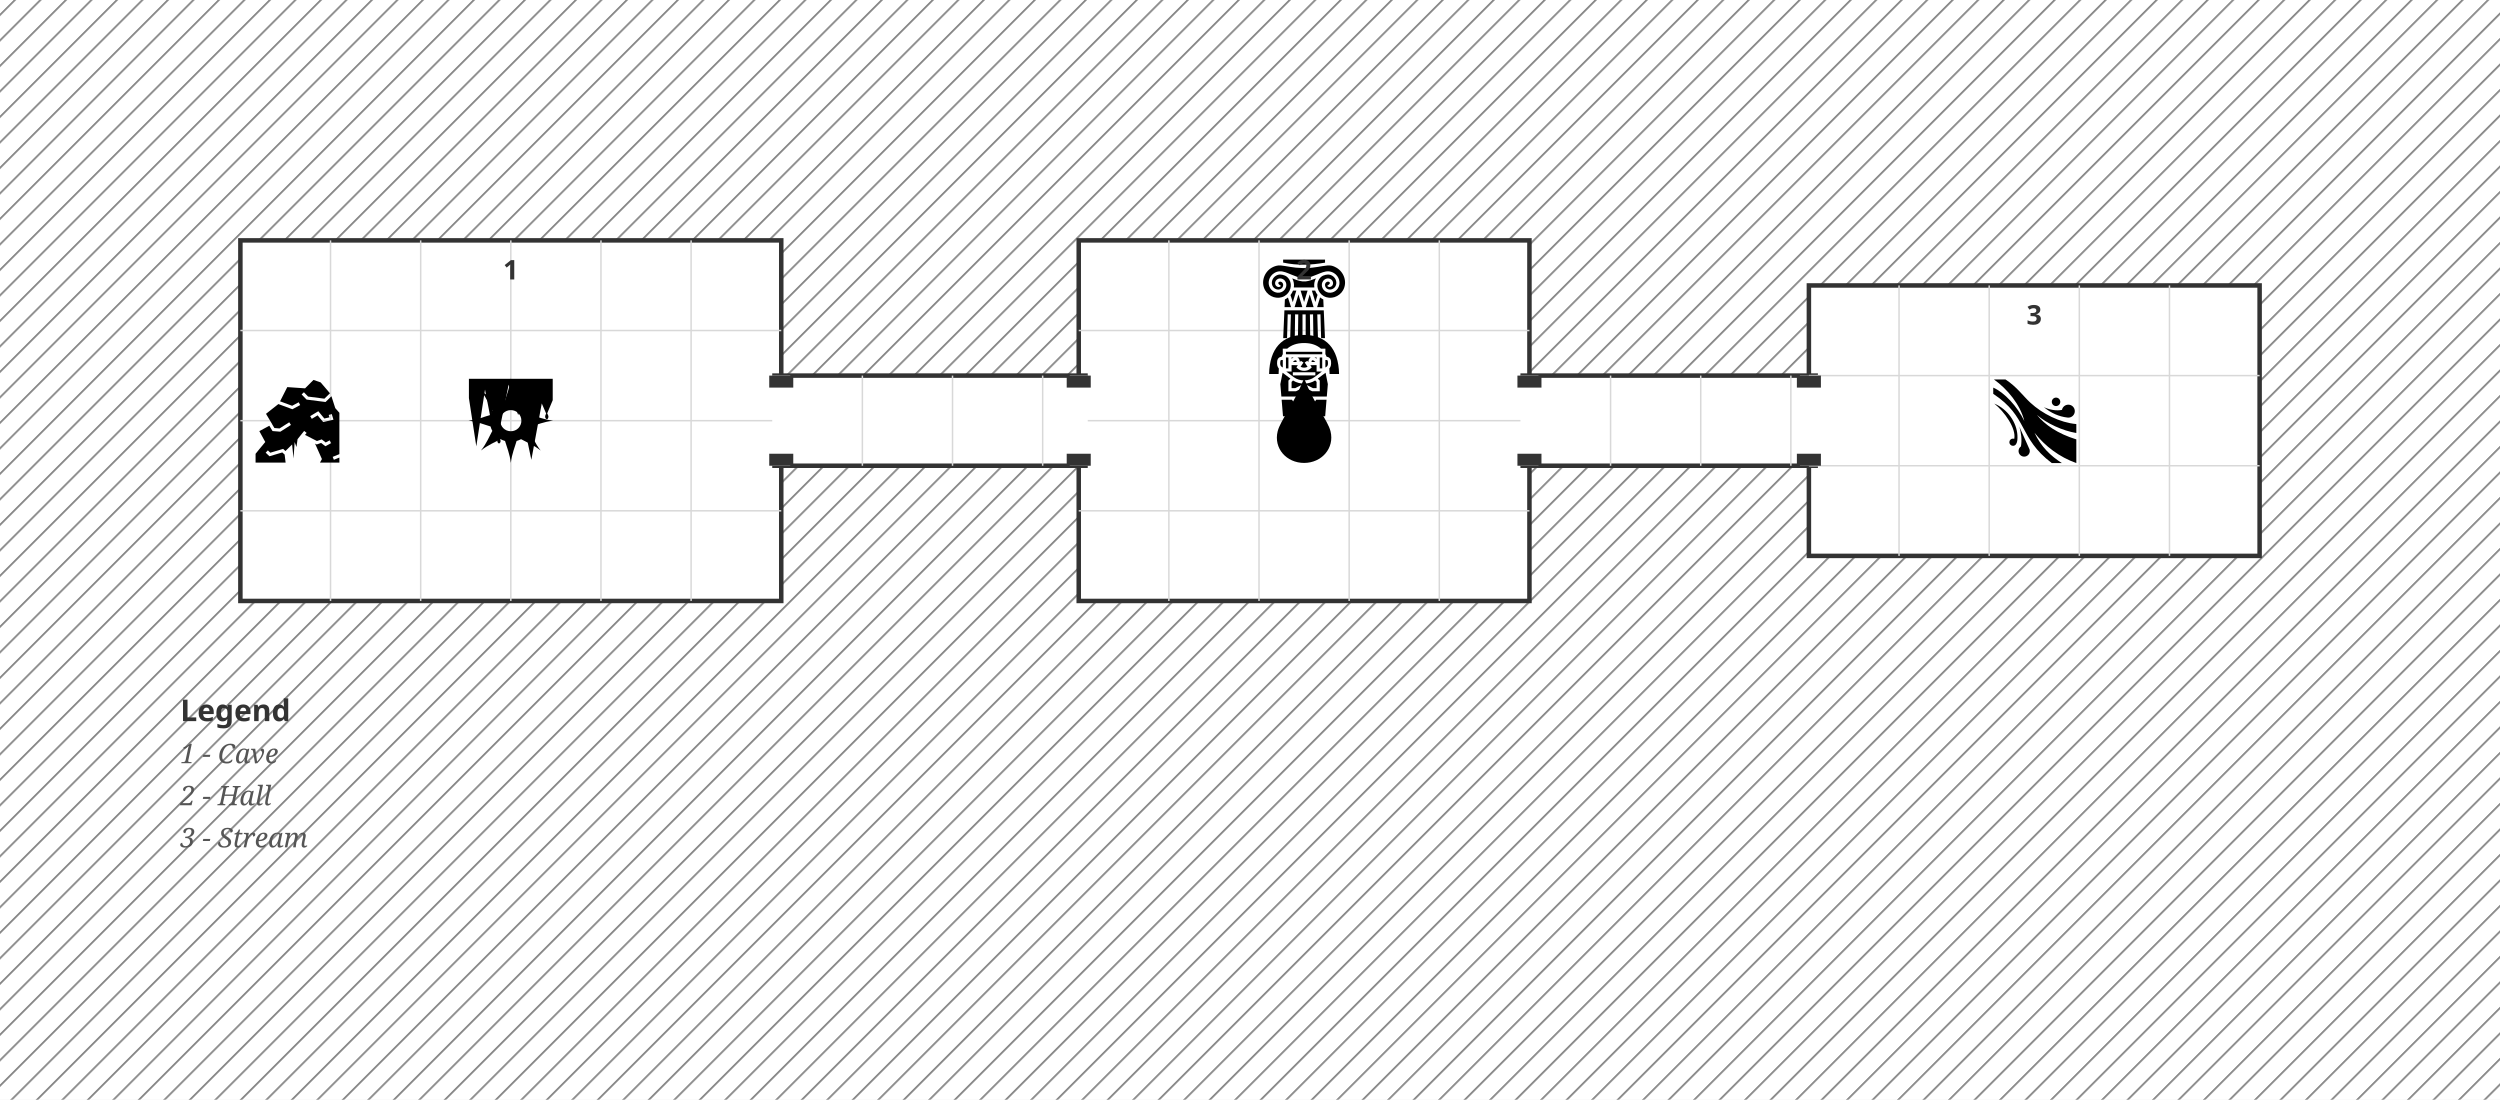
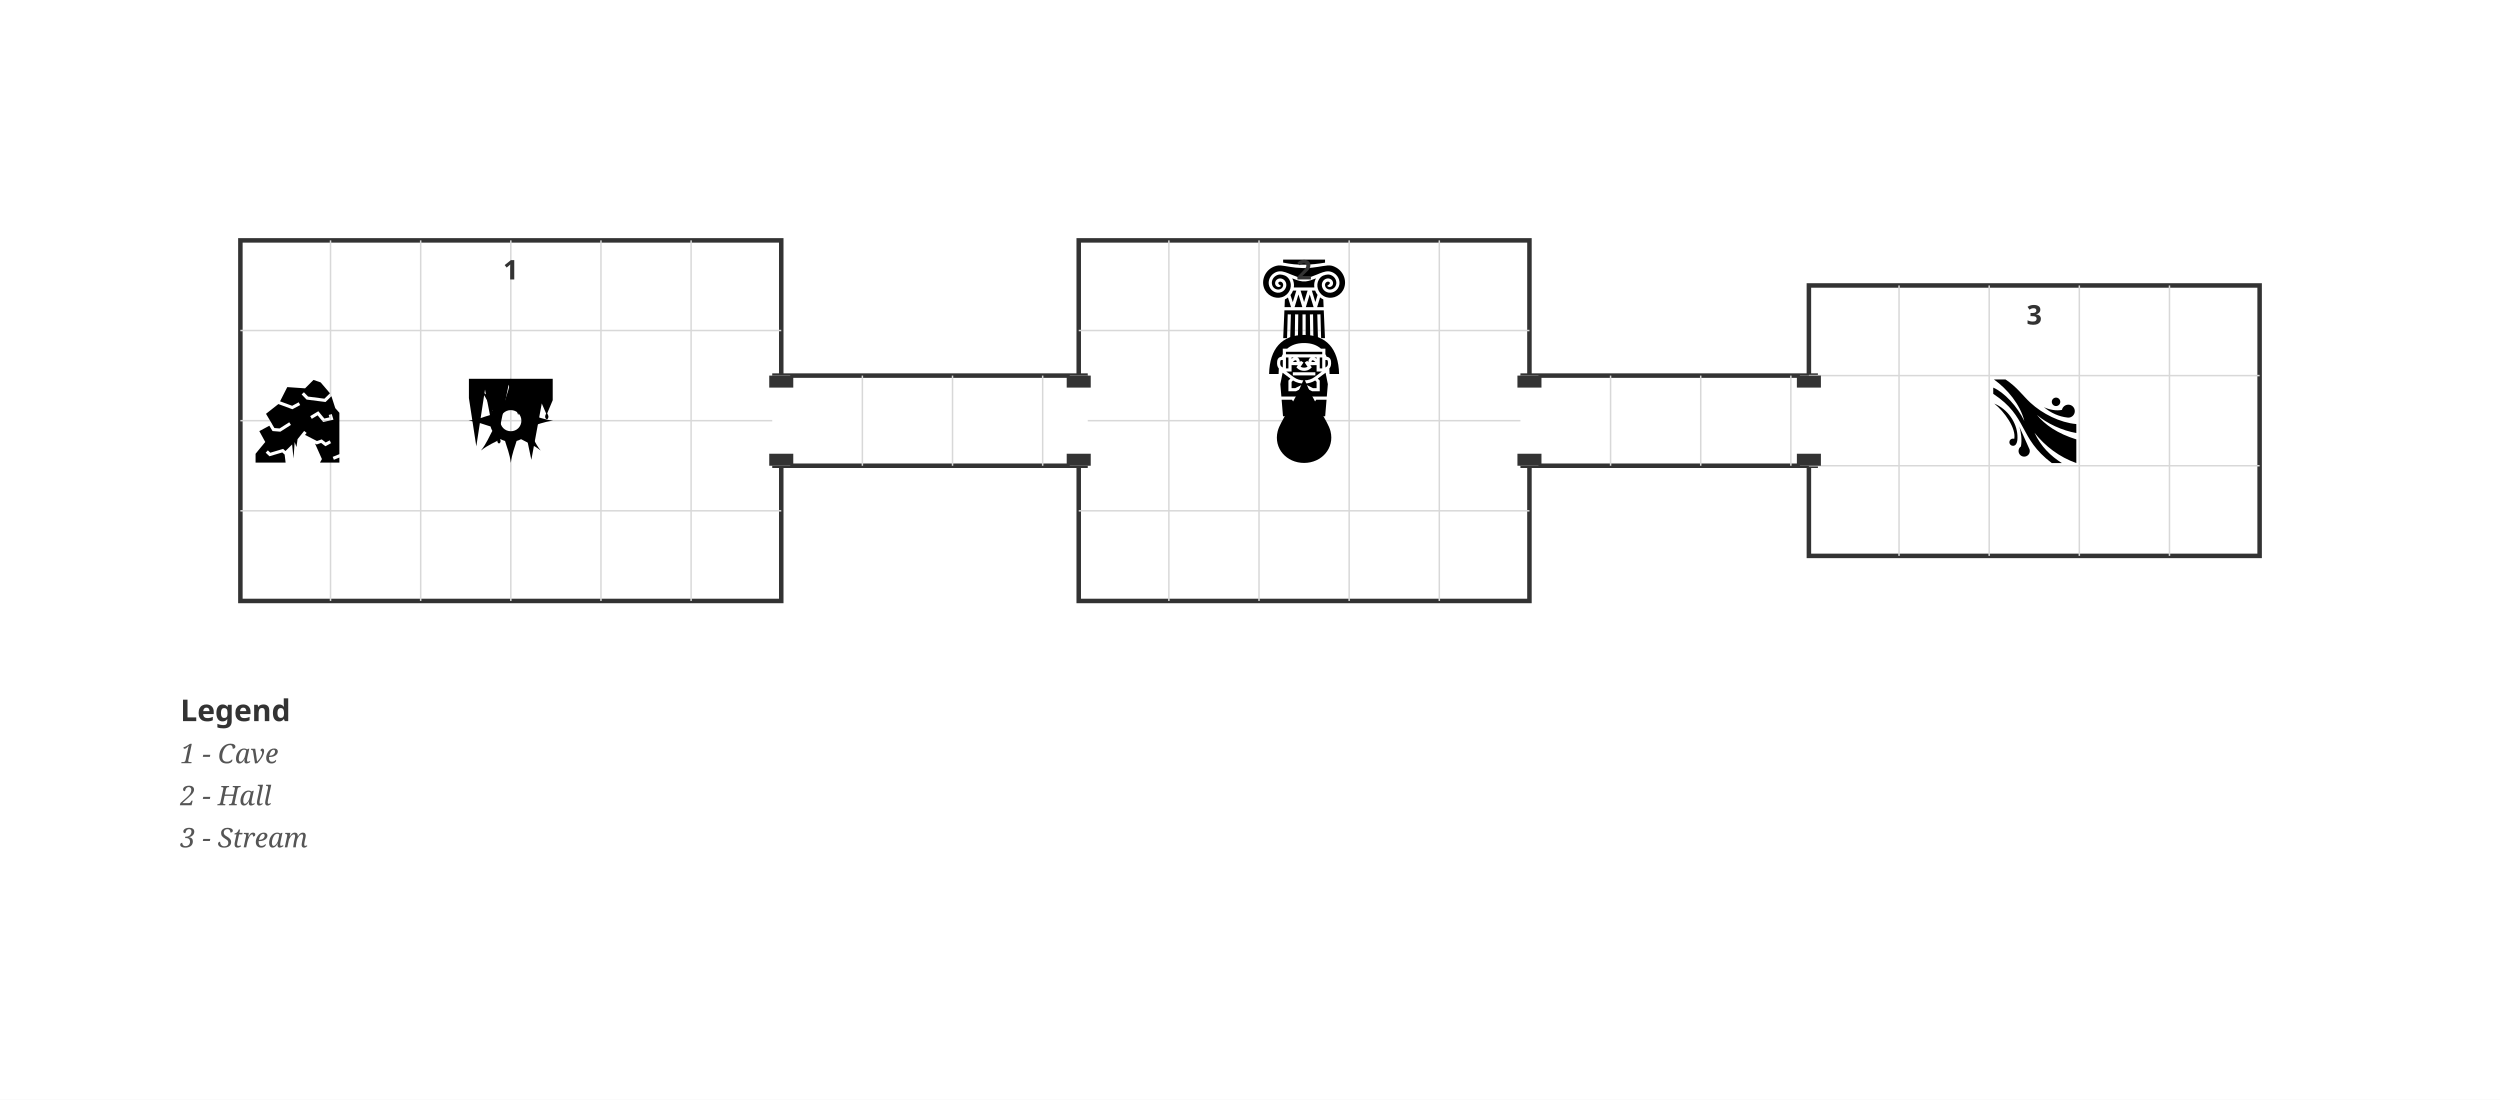
<svg xmlns="http://www.w3.org/2000/svg" viewBox="-170 -140 832 366" width="832" height="366">
  <defs>
    <pattern id="hatch" width="6" height="6" patternTransform="rotate(45 0 0)" patternUnits="userSpaceOnUse">
      <line x1="0" y1="0" x2="0" y2="6" stroke="#888" stroke-width="1.2" />
    </pattern>
    <symbol id="door-open" viewBox="0 0 30 30">
      <rect x="0" y="12" width="30" height="6" fill="white" />
      <rect x="0" y="11" width="4" height="8" fill="#333" />
      <rect x="26" y="11" width="4" height="8" fill="#333" />
    </symbol>
    <symbol id="door-closed" viewBox="0 0 30 30">
      <rect x="0" y="12" width="30" height="6" fill="white" />
      <rect x="2" y="13" width="26" height="4" fill="#333" />
    </symbol>
    <symbol id="door-locked" viewBox="0 0 30 30">
      <rect x="0" y="12" width="30" height="6" fill="white" />
      <rect x="2" y="11" width="26" height="8" fill="#333" />
      <rect x="4" y="13" width="22" height="4" fill="white" />
    </symbol>
    <symbol id="door-secret" viewBox="0 0 30 30">
      <line x1="0" y1="15" x2="30" y2="15" stroke="#888" stroke-width="1.2" stroke-dasharray="6,6" />
    </symbol>
    <symbol id="feat-ladder" viewBox="0 0 30 30">
      <line x1="8" y1="3" x2="8" y2="27" stroke="#333" stroke-width="1.5" />
      <line x1="22" y1="3" x2="22" y2="27" stroke="#333" stroke-width="1.5" />
      <line x1="8" y1="7" x2="22" y2="7" stroke="#333" stroke-width="1" />
      <line x1="8" y1="13" x2="22" y2="13" stroke="#333" stroke-width="1" />
      <line x1="8" y1="19" x2="22" y2="19" stroke="#333" stroke-width="1" />
      <line x1="8" y1="25" x2="22" y2="25" stroke="#333" stroke-width="1" />
    </symbol>
    <symbol id="feat-window" viewBox="0 0 30 6">
      <rect x="0" y="0" width="30" height="6" fill="white" />
      <rect x="0" y="1" width="8" height="4" fill="#cce" stroke="#99c" stroke-width="0.5" />
      <rect x="11" y="1" width="8" height="4" fill="#cce" stroke="#99c" stroke-width="0.5" />
      <rect x="22" y="1" width="8" height="4" fill="#cce" stroke="#99c" stroke-width="0.5" />
    </symbol>
  </defs>
  <rect x="-170" y="-140" width="832" height="366" fill="white" />
-   <rect x="-170" y="-140" width="832" height="366" fill="url(#hatch)" />
  <rect x="87" y="-15" width="105" height="30" fill="white" />
  <rect x="336" y="-15" width="99" height="30" fill="white" />
  <rect x="-90" y="-60" width="180" height="120" fill="white" />
  <rect x="189" y="-60" width="150" height="120" fill="white" />
  <rect x="432" y="-45" width="150" height="90" fill="white" />
  <line x1="87" y1="-15" x2="192" y2="-15" stroke="#333" stroke-width="1.5" />
  <line x1="87" y1="15" x2="192" y2="15" stroke="#333" stroke-width="1.5" />
  <line x1="336" y1="-15" x2="435" y2="-15" stroke="#333" stroke-width="1.5" />
  <line x1="336" y1="15" x2="435" y2="15" stroke="#333" stroke-width="1.5" />
  <rect x="-90" y="-60" width="180" height="120" fill="none" stroke="#333" stroke-width="1.5" />
  <rect x="189" y="-60" width="150" height="120" fill="none" stroke="#333" stroke-width="1.5" />
  <rect x="432" y="-45" width="150" height="90" fill="none" stroke="#333" stroke-width="1.5" />
  <line x1="-60" y1="-60" x2="-60" y2="60" stroke="#d8d8d8" stroke-width="0.5" />
  <line x1="-30" y1="-60" x2="-30" y2="60" stroke="#d8d8d8" stroke-width="0.5" />
  <line x1="0" y1="-60" x2="0" y2="60" stroke="#d8d8d8" stroke-width="0.5" />
  <line x1="30" y1="-60" x2="30" y2="60" stroke="#d8d8d8" stroke-width="0.5" />
  <line x1="60" y1="-60" x2="60" y2="60" stroke="#d8d8d8" stroke-width="0.5" />
  <line x1="-90" y1="-30" x2="90" y2="-30" stroke="#d8d8d8" stroke-width="0.5" />
  <line x1="-90" y1="0" x2="90" y2="0" stroke="#d8d8d8" stroke-width="0.5" />
  <line x1="-90" y1="30" x2="90" y2="30" stroke="#d8d8d8" stroke-width="0.5" />
  <line x1="219" y1="-60" x2="219" y2="60" stroke="#d8d8d8" stroke-width="0.5" />
  <line x1="249" y1="-60" x2="249" y2="60" stroke="#d8d8d8" stroke-width="0.5" />
  <line x1="279" y1="-60" x2="279" y2="60" stroke="#d8d8d8" stroke-width="0.5" />
  <line x1="309" y1="-60" x2="309" y2="60" stroke="#d8d8d8" stroke-width="0.5" />
  <line x1="189" y1="-30" x2="339" y2="-30" stroke="#d8d8d8" stroke-width="0.5" />
  <line x1="189" y1="0" x2="339" y2="0" stroke="#d8d8d8" stroke-width="0.5" />
  <line x1="189" y1="30" x2="339" y2="30" stroke="#d8d8d8" stroke-width="0.5" />
  <line x1="462" y1="-45" x2="462" y2="45" stroke="#d8d8d8" stroke-width="0.5" />
  <line x1="492" y1="-45" x2="492" y2="45" stroke="#d8d8d8" stroke-width="0.5" />
  <line x1="522" y1="-45" x2="522" y2="45" stroke="#d8d8d8" stroke-width="0.5" />
  <line x1="552" y1="-45" x2="552" y2="45" stroke="#d8d8d8" stroke-width="0.5" />
  <line x1="432" y1="-15" x2="582" y2="-15" stroke="#d8d8d8" stroke-width="0.5" />
  <line x1="432" y1="15" x2="582" y2="15" stroke="#d8d8d8" stroke-width="0.5" />
  <line x1="117" y1="-15" x2="117" y2="15" stroke="#d8d8d8" stroke-width="0.5" />
  <line x1="147" y1="-15" x2="147" y2="15" stroke="#d8d8d8" stroke-width="0.5" />
  <line x1="177" y1="-15" x2="177" y2="15" stroke="#d8d8d8" stroke-width="0.5" />
  <line x1="366" y1="-15" x2="366" y2="15" stroke="#d8d8d8" stroke-width="0.5" />
  <line x1="396" y1="-15" x2="396" y2="15" stroke="#d8d8d8" stroke-width="0.5" />
  <line x1="426" y1="-15" x2="426" y2="15" stroke="#d8d8d8" stroke-width="0.5" />
  <svg x="-86" y="-15" width="30" height="30" viewBox="0 0 512 512">
    <path fill="currentColor" d="M346.951 24.582L299.193 72.34l-101.136-7.024l-40.97 80.737l68.688 25.35l37.153-19.936l8.511 15.861l-44.293 23.768l-79.7-29.416l-70.19 55.341l35.117 58.995l-.375.2l13.014 21.585l29.134 2.361l55.06-35.123l9.679 15.176l-60.16 38.377l-44.364-3.596l-18.23-30.234l-56.8 30.586l33.712 61.804l-33.713 40.735L18 444.177V494h170.62l-5.6-45.592a261 261 0 0 1-5.147-4.512c-4.186-3.761-5.89-5.444-8.027-7.484l-73.13 21.797l-21.339-20.484l12.467-12.985l13.777 13.225l73.068-21.78l3.784 3.667s4.24 4.09 9.216 8.636l37.797-37.248l8.133 79.54l6.3-93.444l10.364 28.387l6.281-45.112l3.14-3.091l-.29-.233l22.486-27.974l.465-.907l.188.096l11.453-14.248l14.03 11.277l-9.122 11.348l67.803 34.715l27.008-9.489l22.478 17.71l22.924-12.036l8.367 15.938l-33.262 17.46l-23.875-18.81l-24.964 8.772l-9.584-4.907l39.04 87.842L383.923 494H494v-28.512L462.713 478.2l-6.776-16.678L494 446.06V211.176l-23.438-26.463l-21.654-67.371l-33.547 32.666l-107.77-13.873l-28.019-29.096l12.967-12.486l23.629 24.539l92.867 11.953l31.442-30.615l-52.79-61.801zm27.53 177.74l34.177 41.428l28.863-6.56l-4.136-13.59l17.22-5.243l9.77 32.098l-58.543 13.307l-31.377-38.033l-33.086 19.853l-9.262-15.436z" />
  </svg>
  <svg x="-15" y="-15" width="30" height="30" viewBox="0 0 512 512">
    <path fill="currentColor" d="M256 16c-5.718 51.466-24.204 93.997-32.813 124.687c-8.896 2.525-17.386 5.918-25.312 10.313c-27.803-15.645-71.13-32.34-111.563-64.688c32.348 40.434 49.043 83.76 64.688 111.563c-4.395 7.926-7.788 16.416-10.313 25.312C109.997 231.797 67.467 250.282 16 256c51.466 5.718 93.997 24.204 124.687 32.812c2.525 8.897 5.918 17.387 10.313 25.313c-15.645 27.802-32.34 71.128-64.688 111.562c40.434-32.347 83.76-49.042 111.563-64.687c7.926 4.395 16.416 7.788 25.312 10.312c8.61 30.69 27.095 73.22 32.813 124.688c5.718-51.467 24.204-93.998 32.812-124.688c8.897-2.524 17.387-5.917 25.313-10.312c27.802 15.645 71.128 32.34 111.562 64.687c-32.347-40.434-49.042-83.76-64.687-111.562c4.395-7.926 7.788-16.416 10.312-25.313c30.69-8.608 73.22-27.094 124.688-32.812c-51.467-5.718-93.998-24.204-124.688-32.813c-2.524-8.896-5.917-17.386-10.312-25.312c15.645-27.803 32.34-71.13 64.687-111.563c-40.434 32.348-83.76 49.043-111.562 64.688c-7.926-4.395-16.416-7.788-25.313-10.313C280.204 109.997 261.718 67.467 256 16m0 180c16.57 0 31.798 6.486 42.657 17.343S316 239.43 316 256s-6.486 31.798-17.343 42.657C287.797 309.515 272.57 316 256 316s-31.8-6.486-42.657-17.343C202.483 287.797 196 272.57 196 256s6.486-31.8 17.343-42.657C224.2 202.483 239.43 196 256 196" />
  </svg>
  <svg x="-15" y="-15" width="30" height="30" viewBox="0 0 512 512">
    <path fill="currentColor" d="M18 18v109.8l41.97 274L109.4 79.5l31.5 161.9l19.5-78l27.8 161.2l55.4-272.9l54 172.4l14.2-35.2l60.8 289.4l59.2-320.1l24.9 57.3c-2.9 6-7.1 14-5.4 21.1c1.1 4.8 4.7 11.2 9.6 11.1c4.7-.1 7.7-6.5 8.5-11.1c1.4-7.6-3.6-16.2-6.8-22.1l31.4-74.8V18zm170.1 329.2s-10.4 17.8-8.5 27c1 4.8 4.7 11.2 9.6 11.1c4.7-.1 7.8-6.5 8.5-11.1c1.5-9.4-9.6-27-9.6-27" />
  </svg>
  <svg x="249" y="-30" width="30" height="30" viewBox="0 0 512 512">
    <path fill="currentColor" d="M256 25c-62.125 0-111.195 19.114-145.31 57.02C77.922 118.427 58.765 173.19 57.286 247h53.91c.117-9.742.472-20.34 1.42-31.37c-.22-.238-.444-.467-.66-.714c-7.73-8.838-10.903-21.857-8.908-39.705c.84-10.634 6.332-19.899 14.892-23.652c3.153-1.383 6.422-2.13 9.801-2.399a154 154 0 0 1 4.21-9.185a127 127 0 0 1 3.048-5.707V103h25.105C181.958 83.704 213.081 71 256 71s74.042 12.704 95.895 32H377v31.268a127 127 0 0 1 3.049 5.707a154 154 0 0 1 4.209 9.185c3.379.27 6.648 1.016 9.8 2.399c8.56 3.753 14.054 13.018 14.893 23.652c1.995 17.848-1.178 30.867-8.908 39.705c-.216.247-.44.476-.66.715c.948 11.029 1.303 21.627 1.42 31.369h53.91c-1.479-73.81-20.636-128.573-53.402-164.98C367.195 44.114 318.125 25 256 25m-103 96v14h206v-14zm0 32v62h14v-24.896c-.358-1.28-.005-2.142 0-2.633V153zm32 0v7.38c3.425-3 7.44-5.664 12.074-7.38zm32.871 0c1.893.826 3.627 1.888 5.113 3.174c3.838 3.321 5.9 7.543 7.13 11.437c1.34 4.25 1.884 8.396 2.2 11.944l.223-.33l5.027-7.463l14.928 10.056l-5.03 7.463l-11.232 16.672C241.815 209.145 248.817 211 256 211s14.185-1.855 19.77-5.047l-11.233-16.672l-5.03-7.463l14.929-10.056l5.027 7.463l.223.33c.316-3.548.86-7.693 2.2-11.944c1.23-3.894 3.292-8.116 7.13-11.437c1.486-1.286 3.22-2.348 5.113-3.174H217.87zm97.055 0c4.634 1.716 8.649 4.38 12.074 7.38V153zM345 153v34.47c.005.492.358 1.353 0 2.634V215h14v-62zm-213.695 14.203c-2.818-.048-4.907.299-6.137.838c-2.46 1.078-3.699 2.077-4.195 8.639l-.012.17l-.02.17c-1.738 15.228.614 21.534 4.563 26.048c2.108 2.41 5.409 4.558 9.496 6.727v-42.287c-1.307-.15-2.601-.286-3.695-.305m249.39 0c-1.094.019-2.388.156-3.695.305v42.287c4.087-2.17 7.388-4.316 9.496-6.727c3.949-4.514 6.3-10.82 4.563-26.048l-.02-.17l-.012-.17c-.496-6.562-1.736-7.56-4.195-8.639c-1.23-.54-3.319-.886-6.137-.838m-172.658 1.795c-5.602.023-11.098 4.21-15.598 9.629l21.48.223c-.247-2.165-.49-4.3-.97-5.823c-.596-1.89-1.28-2.844-1.742-3.244s-.86-.794-3.17-.785m95.926 0c-2.31-.01-2.708.385-3.17.785s-1.146 1.354-1.742 3.244c-.48 1.522-.723 3.658-.97 5.823l21.48-.223c-4.5-5.42-9.996-9.606-15.598-9.629M185 196.548V233h-30l42.4 31.8c34.664 25.998 86.703 22.873 117.2 0L357 233h-30v-36.451l-35.617.369l8.222 12.203l-5.242 5.242C284.243 224.484 270 229 256 229s-28.242-4.516-38.363-14.637l-5.242-5.242l8.222-12.205l-35.617-.367zm7 40.454h128v17.996H192zm-57.977 2.766l-12.949 64.752l5.873 70.482h120.055v-35.275l-8.78-8.778l-28.097 14.049h-43.123v-60.725l11.297-11.298zm243.954 0L333.7 272.975l11.297 11.298v60.725h-43.123l-28.098-14.049l-8.779 8.778v35.275h120.055l5.873-70.482l-12.95-64.752zm-59.05 43.884c-35.576 22.626-86.937 25.006-125.874.022l-8.055 8.053v35.275h20.877l35.902-17.951L256 323.275l14.223-14.224l35.902 17.951h20.877v-35.275zm-190.48 109.346l7.834 94.004h78.72v-52.275l-27.817-41.729zm80.367 0l20.002 30.004h54.368l20.002-30.004zm116.002 0l-27.818 41.729v52.275h78.72l7.835-94.004zm-91.818 48v46.004h46.004v-46.004z" />
  </svg>
  <svg x="249" y="-56" width="30" height="30" viewBox="0 0 512 512">
    <path fill="currentColor" d="M137 41v16.828c84.313 17.835 157.15 13.99 238 .348V41zm128 105.512c19.367-2.58 41.85-11.815 64.47-20.95c22.046-8.905 44.324-19.27 65.885-18.144c10.81.564 22.064 5.04 30.637 10.24c28.702 17.556 41.142 56.438 22.207 86.21c-14.93 23.473-47.34 33.593-71.794 17.155c-18.602-12.504-26.55-39.04-12.386-58.642c10.274-14.217 31.507-20.235 46.64-8.017a26.88 26.88 0 0 1 9.652 16.432c1.122 6.494-.45 14.17-5.81 19.734c-3.35 3.476-7.535 5.53-12.44 6.01c-4.904.478-11.24-1.43-14.904-6.47c4.576-2.843 16.11-12.02 15.426-16.203c-.334-1.935-1.69-4.25-3.223-5.486c-6.104-4.928-15.96-2.098-20.764 4.552c-7.58 10.49-2.957 25.878 7.843 33.138c15.324 10.302 36.736 3.615 46.583-11.87c13.114-20.618 4.17-48.587-16.414-61.177c-7.815-4.78-16.398-7.617-25.006-7.35c-8.258.254-17.547 2.213-26.84 6.013c-10.4 4.252-18.874 12.83-24.805 22.86c-19.115 32.318-5.055 74.713 26.97 93.2c38.652 22.313 88.847 5.406 110.478-32.932c25.616-45.4 5.766-103.877-39.133-128.802c-17.23-9.623-30.26-13.436-49.216-11.737c-37.342 3.348-69.34 13.7-124.06 14.55l-18-.01c-54.814-.904-84.714-10.723-124.016-14.764c-17.376-1.786-35.734 4.564-49.26 11.962c-44.898 24.925-64.748 83.402-39.132 128.802c21.63 38.338 71.826 55.245 110.478 32.932c32.025-18.487 46.085-60.882 26.97-93.2c-5.93-10.03-14.404-18.608-24.804-22.86c-9.293-3.8-18.582-5.76-26.84-6.014c-8.608-.266-17.19 2.572-25.005 7.35c-20.583 12.59-29.527 40.56-16.413 61.18c9.847 15.483 31.26 22.17 46.584 11.868c10.8-7.26 15.425-22.647 7.844-33.138c-4.804-6.65-14.66-9.48-20.765-4.55c-1.533 1.235-2.89 3.55-3.224 5.485c-.082 6.955 9.04 11.55 15.426 16.203c-3.664 5.04-10 6.948-14.904 6.47c-4.905-.48-9.09-2.534-12.44-6.01c-5.36-5.564-6.932-13.24-5.81-19.735a26.88 26.88 0 0 1 9.652-16.432c15.133-12.218 36.366-6.2 46.64 8.018c14.164 19.602 6.216 46.14-12.386 58.643C111.14 237.46 78.73 227.34 63.8 203.867c-18.934-29.77-6.494-68.653 22.208-86.21c9.37-6.07 19.283-9.443 30.637-10.24c21.537-1.51 43.84 9.24 65.884 18.144c22.62 9.137 45.103 18.372 64.47 20.952zm-76.287.98c9.008 16.32 11.675 34.306 9.12 51.508h116.335c-2.556-17.202.11-35.19 9.12-51.508c-19.145 7.748-38.797 15.19-58.288 17.217h-18c-19.49-2.03-39.144-9.47-58.287-17.218zM193.135 217a90.9 90.9 0 0 1-14.416 25.193l13.05 40.493L211.84 217zm43.025 0L256 281.934L275.84 217zm64 0L320 281.934l12.45-40.752A90.9 90.9 0 0 1 318.865 217zM224 238.8L201.94 311h44.12zm64 0L265.94 311h44.12zm58.826 16.934L329.94 311h37.007l-1.91-43.963a94 94 0 0 1-7.098-3.687a88 88 0 0 1-11.114-7.616zm-182.45.635a88 88 0 0 1-10.315 6.98a94 94 0 0 1-7.097 3.687L145.053 311h36.93zM144.27 329l-6.87 158h21.846l3.758-135.25l17.992.5L177.254 487h25.87L205 351.875l18 .25L221.127 487H247V352h18v135h25.873L289 352.125l18-.25L308.877 487h25.87l-3.743-134.75l17.992-.5L352.754 487H374.6l-6.87-158z" />
  </svg>
  <svg x="249" y="-15" width="30" height="30" viewBox="0 0 512 512">
    <path fill="currentColor" d="M406.043 316c24.11 96.443-50.59 180-150 180s-174.405-82.38-150-180c15-60 90-150 150-300c60 150 135 240 150 300" />
  </svg>
  <svg x="492" y="-15" width="30" height="30" viewBox="0 0 512 512">
    <path fill="currentColor" d="M26.883 21.834C102.82 75.45 177.283 165.46 199.53 258.05C160.38 175.252 85.277 94.86 23.06 68.24v35.356c199.378 131.08 141.663 248.82 332.307 393.043h57.326C350.65 457.5 294.07 404.046 257.266 324.38l-.012-.015v-.01l.012.024c60.613 77.353 142.26 138.53 237.125 172.26h.557V362.317c-105.79-32.628-179.012-83.115-223.68-138.996c55.382 48.512 146.278 89.87 223.68 102.787V275.3C401.507 267 302.38 216.88 233.89 153.82c-41.93-38.608-76.697-89.898-141.33-131.988H26.882zM379.75 124.93c-13.29 0-24.064 10.772-24.064 24.062s10.774 24.065 24.064 24.065s24.063-10.775 24.063-24.065s-10.773-24.062-24.063-24.062M28.875 159.018c57.203 45.017 125.82 141.277 113.432 200.084a20.5 20.5 0 0 0-7.13-1.297c-11.35 0-20.55 9.2-20.55 20.55c0 11.348 9.2 20.55 20.55 20.55c8.03 0 14.966-4.618 18.346-11.333c6.737-9.864 8.02-29.06 6.88-48.65c-4.168-71.813-54.245-147.98-131.528-179.904m420.65 6.11c-17.79 0-32.63 12.623-36.05 29.4c-29.74 7.17-71.18-.14-102.946-15.383c41.363 34.55 87.107 53.456 131.75 58.85c2.342.47 4.765.72 7.245.72c20.322 0 36.793-16.475 36.793-36.795s-16.47-36.793-36.793-36.793zM170.418 287.962c11.662 34.126 16.555 79.606 9.85 114.375c-8.134 5.784-13.446 15.28-13.446 26.02c0 17.625 14.288 31.913 31.914 31.913s31.914-14.287 31.914-31.913c0-6.315-1.84-12.195-5.005-17.15z" />
  </svg>
  <use href="#door-open" x="75" y="-15" width="30" height="30" preserveAspectRatio="none" transform="rotate(90,90,0)" />
  <use href="#door-open" x="174" y="-15" width="30" height="30" preserveAspectRatio="none" transform="rotate(90,189,0)" />
  <use href="#door-open" x="324" y="-15" width="30" height="30" preserveAspectRatio="none" transform="rotate(90,339,0)" />
  <use href="#door-open" x="417" y="-15" width="30" height="30" preserveAspectRatio="none" transform="rotate(90,432,0)" />
  <text x="0" y="-47" text-anchor="middle" dominant-baseline="auto" fill="#333" font-size="9" font-family="sans-serif" font-weight="bold">1</text>
  <text x="264" y="-47" text-anchor="middle" dominant-baseline="auto" fill="#333" font-size="9" font-family="sans-serif" font-weight="bold">2</text>
  <text x="507" y="-32" text-anchor="middle" dominant-baseline="auto" fill="#333" font-size="9" font-family="sans-serif" font-weight="bold">3</text>
  <text x="-110" y="100" fill="#333" font-size="10" font-family="sans-serif" font-weight="bold">Legend</text>
  <text x="-110" y="114" fill="#555" font-size="9" font-family="serif" font-style="italic">1 - Cave</text>
  <text x="-110" y="128" fill="#555" font-size="9" font-family="serif" font-style="italic">2 - Hall</text>
  <text x="-110" y="142" fill="#555" font-size="9" font-family="serif" font-style="italic">3 - Stream</text>
</svg>
